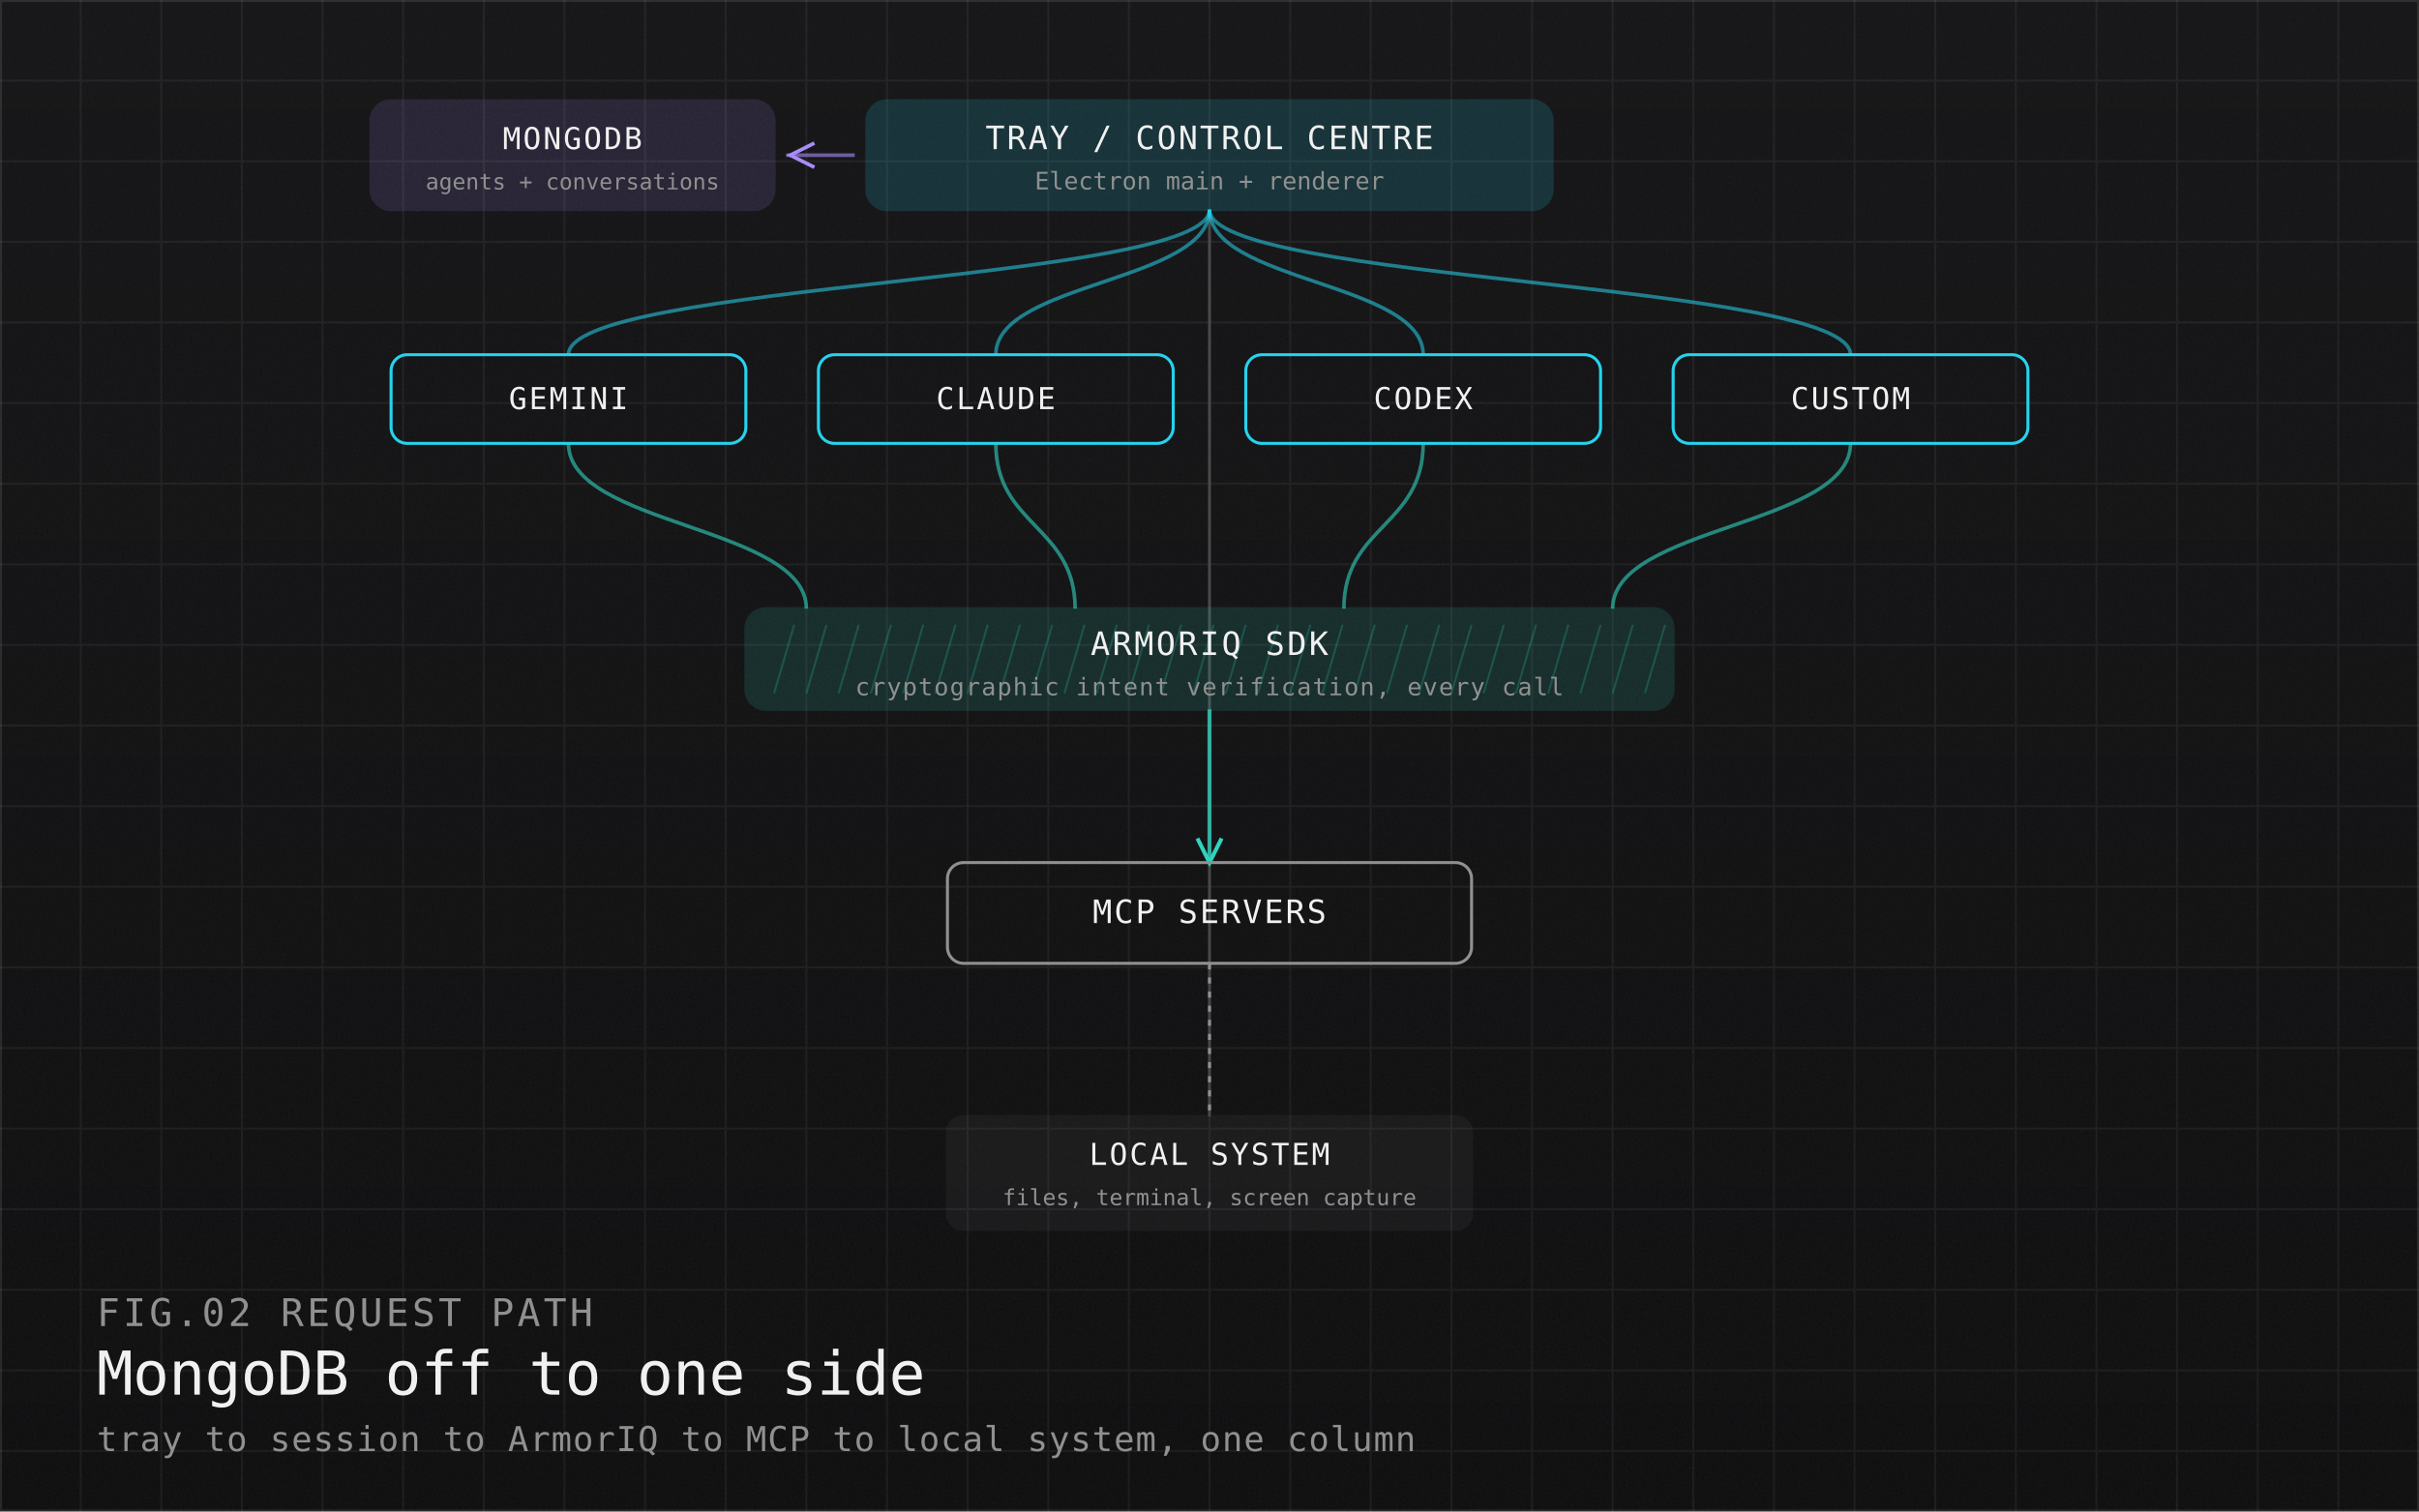
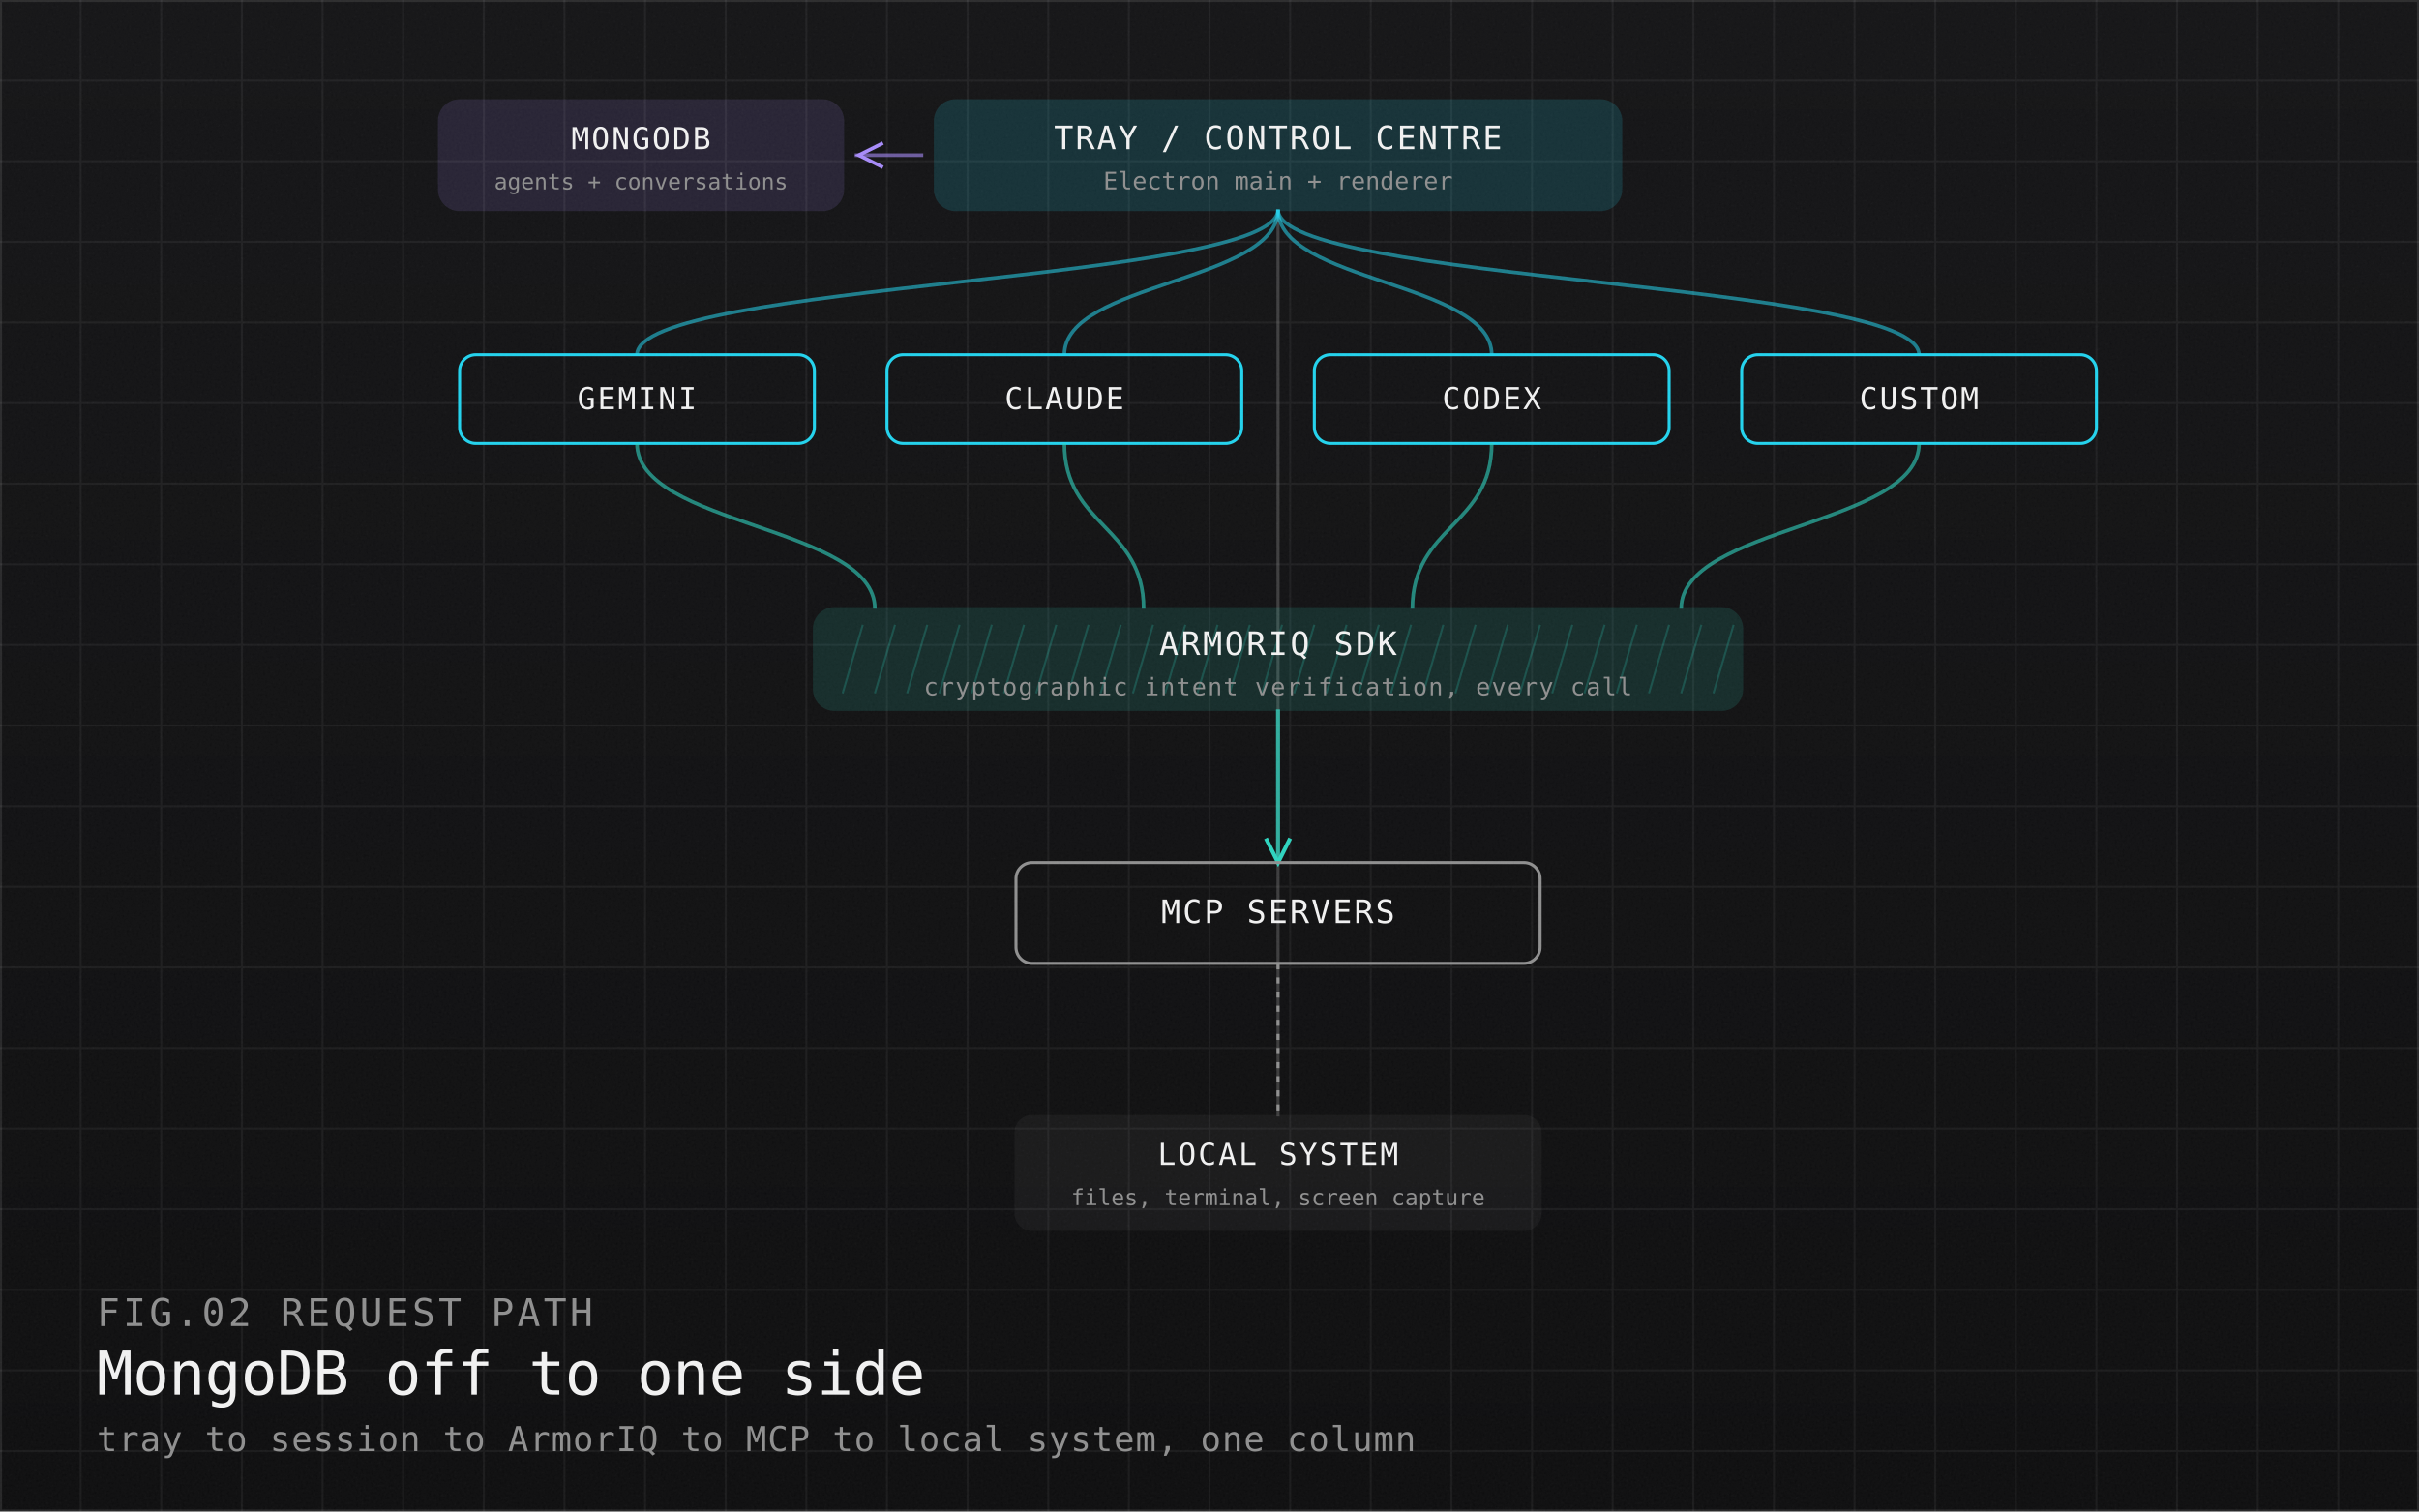
<svg xmlns="http://www.w3.org/2000/svg" viewBox="0 0 1200 750" width="1200" height="750" role="img">
  <defs>
    <linearGradient id="plate" x1="0" y1="0" x2="0" y2="1">
      <stop offset="0" stop-color="#141416" />
      <stop offset="1" stop-color="#0d0d0e" />
    </linearGradient>
    <filter id="grain" x="0" y="0" width="100%" height="100%">
      <feTurbulence type="fractalNoise" baseFrequency="0.8" numOctaves="3" seed="7" result="n" />
      <feColorMatrix in="n" type="saturate" values="0" />
      <feComponentTransfer>
        <feFuncA type="linear" slope="0.055" />
      </feComponentTransfer>
    </filter>
  </defs>
  <rect width="1200" height="750" fill="url(#plate)" />
  <path d="M40 0V750M80 0V750M120 0V750M160 0V750M200 0V750M240 0V750M280 0V750M320 0V750M360 0V750M400 0V750M440 0V750M480 0V750M520 0V750M560 0V750M600 0V750M640 0V750M680 0V750M720 0V750M760 0V750M800 0V750M840 0V750M880 0V750M920 0V750M960 0V750M1000 0V750M1040 0V750M1080 0V750M1120 0V750M1160 0V750M0 40H1200M0 80H1200M0 120H1200M0 160H1200M0 200H1200M0 240H1200M0 280H1200M0 320H1200M0 360H1200M0 400H1200M0 440H1200M0 480H1200M0 520H1200M0 560H1200M0 600H1200M0 640H1200M0 680H1200M0 720H1200" stroke="rgba(255,255,255,0.055)" stroke-width="1" fill="none" />
-   <path d="M600 104V554" stroke="#8f8f8f" stroke-width="1.5" opacity="0.35" />
-   <g>
-     <rect x="430" y="50" width="340" height="54" rx="10" fill="#22d3ee" opacity="0.16" stroke="#22d3ee" stroke-width="1.5" />
-     <text x="600" y="74" text-anchor="middle" font-family="Geist Mono, ui-monospace, monospace" font-size="16" letter-spacing="1" fill="#f2f2f2">TRAY / CONTROL CENTRE</text>
-     <text x="600" y="94" text-anchor="middle" font-family="Geist Mono, ui-monospace, monospace" font-size="12" fill="#8f8f8f">Electron main + renderer</text>
-   </g>
-   <path d="M390 77H424" stroke="#a78bfa" stroke-width="1.8" opacity="0.6" />
-   <path d="M404 71l-12 6 12 6" fill="none" stroke="#a78bfa" stroke-width="1.8" />
-   <g>
-     <rect x="184" y="50" width="200" height="54" rx="10" fill="#a78bfa" opacity="0.14" stroke="#a78bfa" stroke-width="1.5" />
-     <text x="284" y="74" text-anchor="middle" font-family="Geist Mono, ui-monospace, monospace" font-size="15" letter-spacing="1" fill="#f2f2f2">MONGODB</text>
-     <text x="284" y="94" text-anchor="middle" font-family="Geist Mono, ui-monospace, monospace" font-size="11" fill="#8f8f8f">agents + conversations</text>
-   </g>
-   <path d="M600 104 C 600 140, 282 140, 282 176" fill="none" stroke="#22d3ee" stroke-width="1.8" opacity="0.55" />
-   <rect x="194" y="176" width="176" height="44" rx="8" fill="none" stroke="#22d3ee" stroke-width="1.5" />
-   <text x="282" y="203" text-anchor="middle" font-family="Geist Mono, ui-monospace, monospace" font-size="15" letter-spacing="1" fill="#f2f2f2">GEMINI</text>
-   <path d="M282 220 C 282 261, 400 261, 400 302" fill="none" stroke="#2dd4bf" stroke-width="1.8" opacity="0.6" />
-   <path d="M600 104 C 600 140, 494 140, 494 176" fill="none" stroke="#22d3ee" stroke-width="1.8" opacity="0.55" />
-   <rect x="406" y="176" width="176" height="44" rx="8" fill="none" stroke="#22d3ee" stroke-width="1.5" />
-   <text x="494" y="203" text-anchor="middle" font-family="Geist Mono, ui-monospace, monospace" font-size="15" letter-spacing="1" fill="#f2f2f2">CLAUDE</text>
-   <path d="M494 220 C 494 261, 533.333 261, 533.333 302" fill="none" stroke="#2dd4bf" stroke-width="1.8" opacity="0.6" />
-   <path d="M600 104 C 600 140, 706 140, 706 176" fill="none" stroke="#22d3ee" stroke-width="1.8" opacity="0.55" />
-   <rect x="618" y="176" width="176" height="44" rx="8" fill="none" stroke="#22d3ee" stroke-width="1.5" />
-   <text x="706" y="203" text-anchor="middle" font-family="Geist Mono, ui-monospace, monospace" font-size="15" letter-spacing="1" fill="#f2f2f2">CODEX</text>
-   <path d="M706 220 C 706 261, 666.667 261, 666.667 302" fill="none" stroke="#2dd4bf" stroke-width="1.8" opacity="0.6" />
-   <path d="M600 104 C 600 140, 918 140, 918 176" fill="none" stroke="#22d3ee" stroke-width="1.8" opacity="0.55" />
-   <rect x="830" y="176" width="176" height="44" rx="8" fill="none" stroke="#22d3ee" stroke-width="1.5" />
-   <text x="918" y="203" text-anchor="middle" font-family="Geist Mono, ui-monospace, monospace" font-size="15" letter-spacing="1" fill="#f2f2f2">CUSTOM</text>
-   <path d="M918 220 C 918 261, 800 261, 800 302" fill="none" stroke="#2dd4bf" stroke-width="1.8" opacity="0.6" />
-   <g>
-     <rect x="370" y="302" width="460" height="50" rx="10" fill="#2dd4bf" opacity="0.14" stroke="#2dd4bf" stroke-width="1.5" />
-     <path d="M384 344l10 -34" stroke="#2dd4bf" stroke-width="1" opacity="0.22" />
-     <path d="M400 344l10 -34" stroke="#2dd4bf" stroke-width="1" opacity="0.22" />
-     <path d="M416 344l10 -34" stroke="#2dd4bf" stroke-width="1" opacity="0.22" />
-     <path d="M432 344l10 -34" stroke="#2dd4bf" stroke-width="1" opacity="0.22" />
-     <path d="M448 344l10 -34" stroke="#2dd4bf" stroke-width="1" opacity="0.22" />
-     <path d="M464 344l10 -34" stroke="#2dd4bf" stroke-width="1" opacity="0.22" />
-     <path d="M480 344l10 -34" stroke="#2dd4bf" stroke-width="1" opacity="0.22" />
-     <path d="M496 344l10 -34" stroke="#2dd4bf" stroke-width="1" opacity="0.22" />
-     <path d="M512 344l10 -34" stroke="#2dd4bf" stroke-width="1" opacity="0.22" />
-     <path d="M528 344l10 -34" stroke="#2dd4bf" stroke-width="1" opacity="0.22" />
-     <path d="M544 344l10 -34" stroke="#2dd4bf" stroke-width="1" opacity="0.22" />
-     <path d="M560 344l10 -34" stroke="#2dd4bf" stroke-width="1" opacity="0.22" />
-     <path d="M576 344l10 -34" stroke="#2dd4bf" stroke-width="1" opacity="0.22" />
-     <path d="M592 344l10 -34" stroke="#2dd4bf" stroke-width="1" opacity="0.22" />
-     <path d="M608 344l10 -34" stroke="#2dd4bf" stroke-width="1" opacity="0.22" />
-     <path d="M624 344l10 -34" stroke="#2dd4bf" stroke-width="1" opacity="0.22" />
-     <path d="M640 344l10 -34" stroke="#2dd4bf" stroke-width="1" opacity="0.22" />
-     <path d="M656 344l10 -34" stroke="#2dd4bf" stroke-width="1" opacity="0.22" />
-     <path d="M672 344l10 -34" stroke="#2dd4bf" stroke-width="1" opacity="0.22" />
-     <path d="M688 344l10 -34" stroke="#2dd4bf" stroke-width="1" opacity="0.22" />
-     <path d="M704 344l10 -34" stroke="#2dd4bf" stroke-width="1" opacity="0.22" />
-     <path d="M720 344l10 -34" stroke="#2dd4bf" stroke-width="1" opacity="0.22" />
-     <path d="M736 344l10 -34" stroke="#2dd4bf" stroke-width="1" opacity="0.22" />
-     <path d="M752 344l10 -34" stroke="#2dd4bf" stroke-width="1" opacity="0.22" />
-     <path d="M768 344l10 -34" stroke="#2dd4bf" stroke-width="1" opacity="0.22" />
-     <path d="M784 344l10 -34" stroke="#2dd4bf" stroke-width="1" opacity="0.22" />
-     <path d="M800 344l10 -34" stroke="#2dd4bf" stroke-width="1" opacity="0.22" />
-     <path d="M816 344l10 -34" stroke="#2dd4bf" stroke-width="1" opacity="0.22" />
-     <text x="600" y="325" text-anchor="middle" font-family="Geist Mono, ui-monospace, monospace" font-size="16" letter-spacing="1.2" fill="#f2f2f2">ARMORIQ SDK</text>
-     <text x="600" y="345" text-anchor="middle" font-family="Geist Mono, ui-monospace, monospace" font-size="12" letter-spacing="0.6" fill="#8f8f8f">cryptographic intent verification, every call</text>
-   </g>
-   <path d="M600 352V428" stroke="#2dd4bf" stroke-width="2" opacity="0.75" />
-   <path d="M594 416l6 12 6 -12" fill="none" stroke="#2dd4bf" stroke-width="2" />
-   <g>
-     <rect x="470" y="428" width="260" height="50" rx="8" fill="none" stroke="#8f8f8f" stroke-width="1.5" />
-     <text x="600" y="458" text-anchor="middle" font-family="Geist Mono, ui-monospace, monospace" font-size="16" letter-spacing="1" fill="#f2f2f2">MCP SERVERS</text>
-   </g>
-   <path d="M600 478V554" stroke="#8f8f8f" stroke-width="1.5" stroke-dasharray="3 4" />
-   <g>
-     <rect x="470" y="554" width="260" height="56" rx="8" fill="#8f8f8f" opacity="0.08" stroke="#8f8f8f" stroke-width="1.5" />
-     <text x="600" y="578" text-anchor="middle" font-family="Geist Mono, ui-monospace, monospace" font-size="15" letter-spacing="1" fill="#f2f2f2">LOCAL SYSTEM</text>
-     <text x="600" y="598" text-anchor="middle" font-family="Geist Mono, ui-monospace, monospace" font-size="11" fill="#8f8f8f">files, terminal, screen capture</text>
+   <g transform="translate(34 0)">
+     <path d="M600 104V554" stroke="#8f8f8f" stroke-width="1.5" opacity="0.35" />
+     <g>
+       <rect x="430" y="50" width="340" height="54" rx="10" fill="#22d3ee" opacity="0.16" stroke="#22d3ee" stroke-width="1.5" />
+       <text x="600" y="74" text-anchor="middle" font-family="Geist Mono, ui-monospace, monospace" font-size="16" letter-spacing="1" fill="#f2f2f2">TRAY / CONTROL CENTRE</text>
+       <text x="600" y="94" text-anchor="middle" font-family="Geist Mono, ui-monospace, monospace" font-size="12" fill="#8f8f8f">Electron main + renderer</text>
+     </g>
+     <path d="M390 77H424" stroke="#a78bfa" stroke-width="1.8" opacity="0.6" />
+     <path d="M404 71l-12 6 12 6" fill="none" stroke="#a78bfa" stroke-width="1.8" />
+     <g>
+       <rect x="184" y="50" width="200" height="54" rx="10" fill="#a78bfa" opacity="0.14" stroke="#a78bfa" stroke-width="1.5" />
+       <text x="284" y="74" text-anchor="middle" font-family="Geist Mono, ui-monospace, monospace" font-size="15" letter-spacing="1" fill="#f2f2f2">MONGODB</text>
+       <text x="284" y="94" text-anchor="middle" font-family="Geist Mono, ui-monospace, monospace" font-size="11" fill="#8f8f8f">agents + conversations</text>
+     </g>
+     <path d="M600 104 C 600 140, 282 140, 282 176" fill="none" stroke="#22d3ee" stroke-width="1.8" opacity="0.55" />
+     <rect x="194" y="176" width="176" height="44" rx="8" fill="none" stroke="#22d3ee" stroke-width="1.5" />
+     <text x="282" y="203" text-anchor="middle" font-family="Geist Mono, ui-monospace, monospace" font-size="15" letter-spacing="1" fill="#f2f2f2">GEMINI</text>
+     <path d="M282 220 C 282 261, 400 261, 400 302" fill="none" stroke="#2dd4bf" stroke-width="1.8" opacity="0.6" />
+     <path d="M600 104 C 600 140, 494 140, 494 176" fill="none" stroke="#22d3ee" stroke-width="1.8" opacity="0.55" />
+     <rect x="406" y="176" width="176" height="44" rx="8" fill="none" stroke="#22d3ee" stroke-width="1.5" />
+     <text x="494" y="203" text-anchor="middle" font-family="Geist Mono, ui-monospace, monospace" font-size="15" letter-spacing="1" fill="#f2f2f2">CLAUDE</text>
+     <path d="M494 220 C 494 261, 533.333 261, 533.333 302" fill="none" stroke="#2dd4bf" stroke-width="1.8" opacity="0.6" />
+     <path d="M600 104 C 600 140, 706 140, 706 176" fill="none" stroke="#22d3ee" stroke-width="1.8" opacity="0.55" />
+     <rect x="618" y="176" width="176" height="44" rx="8" fill="none" stroke="#22d3ee" stroke-width="1.5" />
+     <text x="706" y="203" text-anchor="middle" font-family="Geist Mono, ui-monospace, monospace" font-size="15" letter-spacing="1" fill="#f2f2f2">CODEX</text>
+     <path d="M706 220 C 706 261, 666.667 261, 666.667 302" fill="none" stroke="#2dd4bf" stroke-width="1.8" opacity="0.6" />
+     <path d="M600 104 C 600 140, 918 140, 918 176" fill="none" stroke="#22d3ee" stroke-width="1.8" opacity="0.55" />
+     <rect x="830" y="176" width="176" height="44" rx="8" fill="none" stroke="#22d3ee" stroke-width="1.5" />
+     <text x="918" y="203" text-anchor="middle" font-family="Geist Mono, ui-monospace, monospace" font-size="15" letter-spacing="1" fill="#f2f2f2">CUSTOM</text>
+     <path d="M918 220 C 918 261, 800 261, 800 302" fill="none" stroke="#2dd4bf" stroke-width="1.8" opacity="0.6" />
+     <g>
+       <rect x="370" y="302" width="460" height="50" rx="10" fill="#2dd4bf" opacity="0.14" stroke="#2dd4bf" stroke-width="1.5" />
+       <path d="M384 344l10 -34" stroke="#2dd4bf" stroke-width="1" opacity="0.22" />
+       <path d="M400 344l10 -34" stroke="#2dd4bf" stroke-width="1" opacity="0.22" />
+       <path d="M416 344l10 -34" stroke="#2dd4bf" stroke-width="1" opacity="0.22" />
+       <path d="M432 344l10 -34" stroke="#2dd4bf" stroke-width="1" opacity="0.22" />
+       <path d="M448 344l10 -34" stroke="#2dd4bf" stroke-width="1" opacity="0.22" />
+       <path d="M464 344l10 -34" stroke="#2dd4bf" stroke-width="1" opacity="0.22" />
+       <path d="M480 344l10 -34" stroke="#2dd4bf" stroke-width="1" opacity="0.22" />
+       <path d="M496 344l10 -34" stroke="#2dd4bf" stroke-width="1" opacity="0.22" />
+       <path d="M512 344l10 -34" stroke="#2dd4bf" stroke-width="1" opacity="0.22" />
+       <path d="M528 344l10 -34" stroke="#2dd4bf" stroke-width="1" opacity="0.22" />
+       <path d="M544 344l10 -34" stroke="#2dd4bf" stroke-width="1" opacity="0.22" />
+       <path d="M560 344l10 -34" stroke="#2dd4bf" stroke-width="1" opacity="0.22" />
+       <path d="M576 344l10 -34" stroke="#2dd4bf" stroke-width="1" opacity="0.22" />
+       <path d="M592 344l10 -34" stroke="#2dd4bf" stroke-width="1" opacity="0.22" />
+       <path d="M608 344l10 -34" stroke="#2dd4bf" stroke-width="1" opacity="0.22" />
+       <path d="M624 344l10 -34" stroke="#2dd4bf" stroke-width="1" opacity="0.22" />
+       <path d="M640 344l10 -34" stroke="#2dd4bf" stroke-width="1" opacity="0.22" />
+       <path d="M656 344l10 -34" stroke="#2dd4bf" stroke-width="1" opacity="0.22" />
+       <path d="M672 344l10 -34" stroke="#2dd4bf" stroke-width="1" opacity="0.22" />
+       <path d="M688 344l10 -34" stroke="#2dd4bf" stroke-width="1" opacity="0.22" />
+       <path d="M704 344l10 -34" stroke="#2dd4bf" stroke-width="1" opacity="0.22" />
+       <path d="M720 344l10 -34" stroke="#2dd4bf" stroke-width="1" opacity="0.22" />
+       <path d="M736 344l10 -34" stroke="#2dd4bf" stroke-width="1" opacity="0.22" />
+       <path d="M752 344l10 -34" stroke="#2dd4bf" stroke-width="1" opacity="0.22" />
+       <path d="M768 344l10 -34" stroke="#2dd4bf" stroke-width="1" opacity="0.22" />
+       <path d="M784 344l10 -34" stroke="#2dd4bf" stroke-width="1" opacity="0.22" />
+       <path d="M800 344l10 -34" stroke="#2dd4bf" stroke-width="1" opacity="0.22" />
+       <path d="M816 344l10 -34" stroke="#2dd4bf" stroke-width="1" opacity="0.22" />
+       <text x="600" y="325" text-anchor="middle" font-family="Geist Mono, ui-monospace, monospace" font-size="16" letter-spacing="1.2" fill="#f2f2f2">ARMORIQ SDK</text>
+       <text x="600" y="345" text-anchor="middle" font-family="Geist Mono, ui-monospace, monospace" font-size="12" letter-spacing="0.6" fill="#8f8f8f">cryptographic intent verification, every call</text>
+     </g>
+     <path d="M600 352V428" stroke="#2dd4bf" stroke-width="2" opacity="0.75" />
+     <path d="M594 416l6 12 6 -12" fill="none" stroke="#2dd4bf" stroke-width="2" />
+     <g>
+       <rect x="470" y="428" width="260" height="50" rx="8" fill="none" stroke="#8f8f8f" stroke-width="1.5" />
+       <text x="600" y="458" text-anchor="middle" font-family="Geist Mono, ui-monospace, monospace" font-size="16" letter-spacing="1" fill="#f2f2f2">MCP SERVERS</text>
+     </g>
+     <path d="M600 478V554" stroke="#8f8f8f" stroke-width="1.5" stroke-dasharray="3 4" />
+     <g>
+       <rect x="470" y="554" width="260" height="56" rx="8" fill="#8f8f8f" opacity="0.08" stroke="#8f8f8f" stroke-width="1.5" />
+       <text x="600" y="578" text-anchor="middle" font-family="Geist Mono, ui-monospace, monospace" font-size="15" letter-spacing="1" fill="#f2f2f2">LOCAL SYSTEM</text>
+       <text x="600" y="598" text-anchor="middle" font-family="Geist Mono, ui-monospace, monospace" font-size="11" fill="#8f8f8f">files, terminal, screen capture</text>
+     </g>
  </g>
  <g font-family="Geist Mono, ui-monospace, monospace">
    <text x="48" y="658" font-size="19" letter-spacing="1.6" fill="#8f8f8f">FIG.02  REQUEST PATH</text>
    <text x="48" y="692" font-size="30" letter-spacing="-0.2" fill="#f2f2f2">MongoDB off to one side</text>
    <text x="48" y="720" font-size="17" letter-spacing="0.5" fill="#8f8f8f">tray to session to ArmorIQ to MCP to local system, one column</text>
  </g>
  <rect width="1200" height="750" filter="url(#grain)" opacity="0.9" />
  <rect x="0.5" y="0.5" width="1199" height="749" fill="none" stroke="rgba(255,255,255,0.10)" />
</svg>
